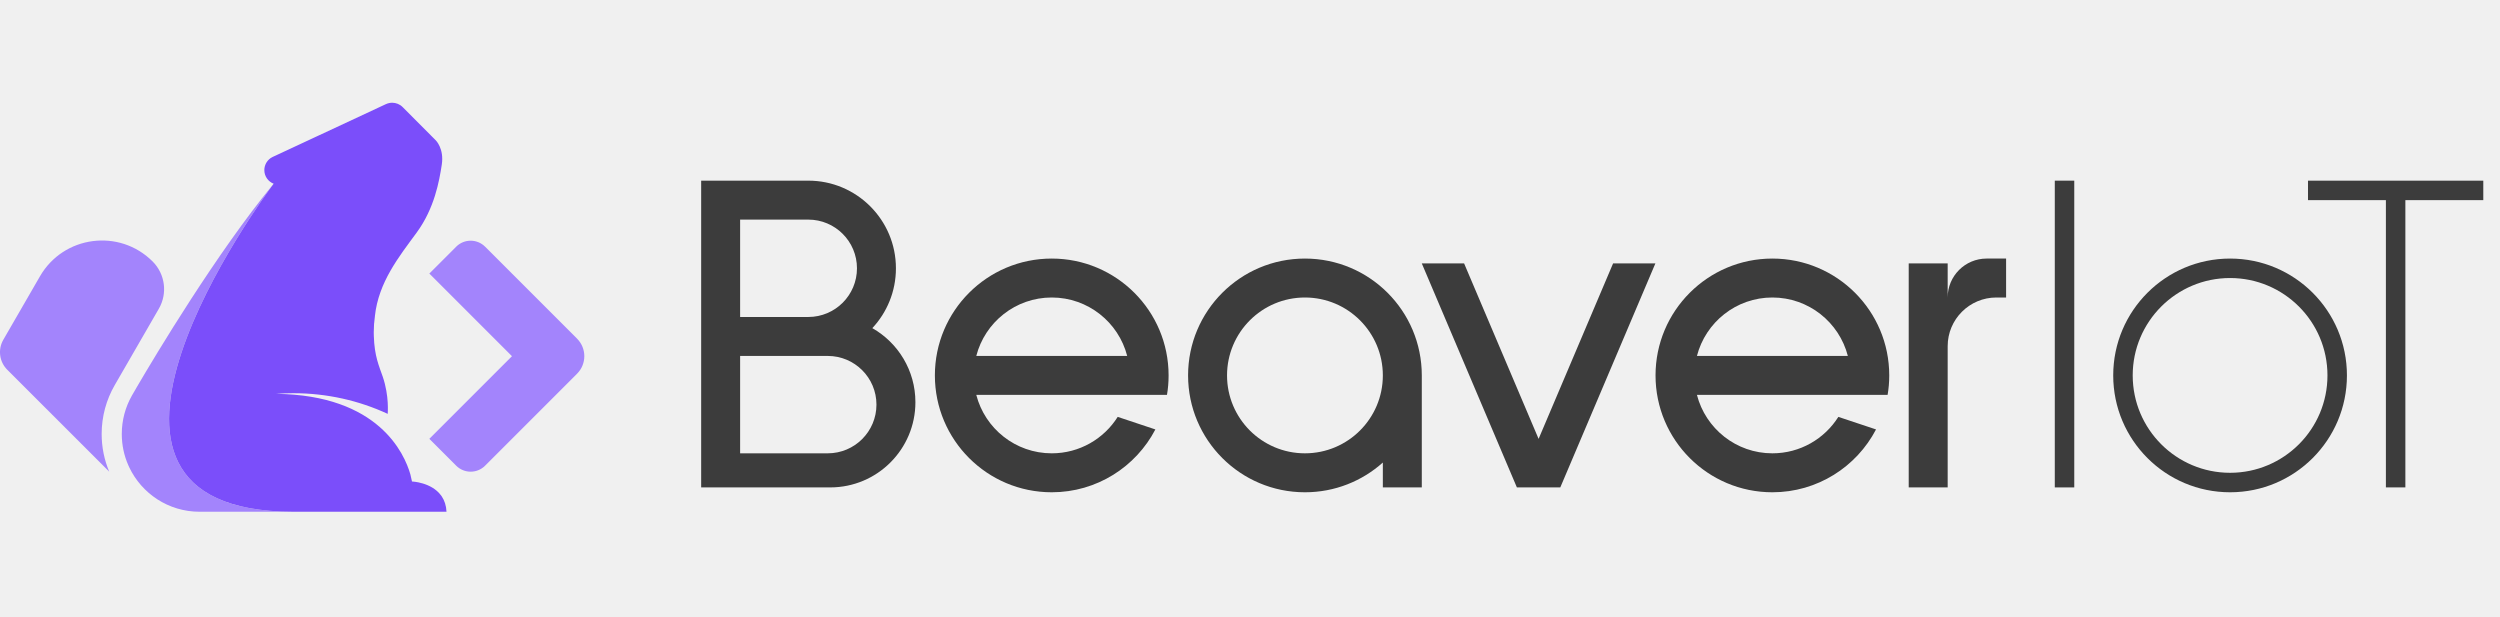
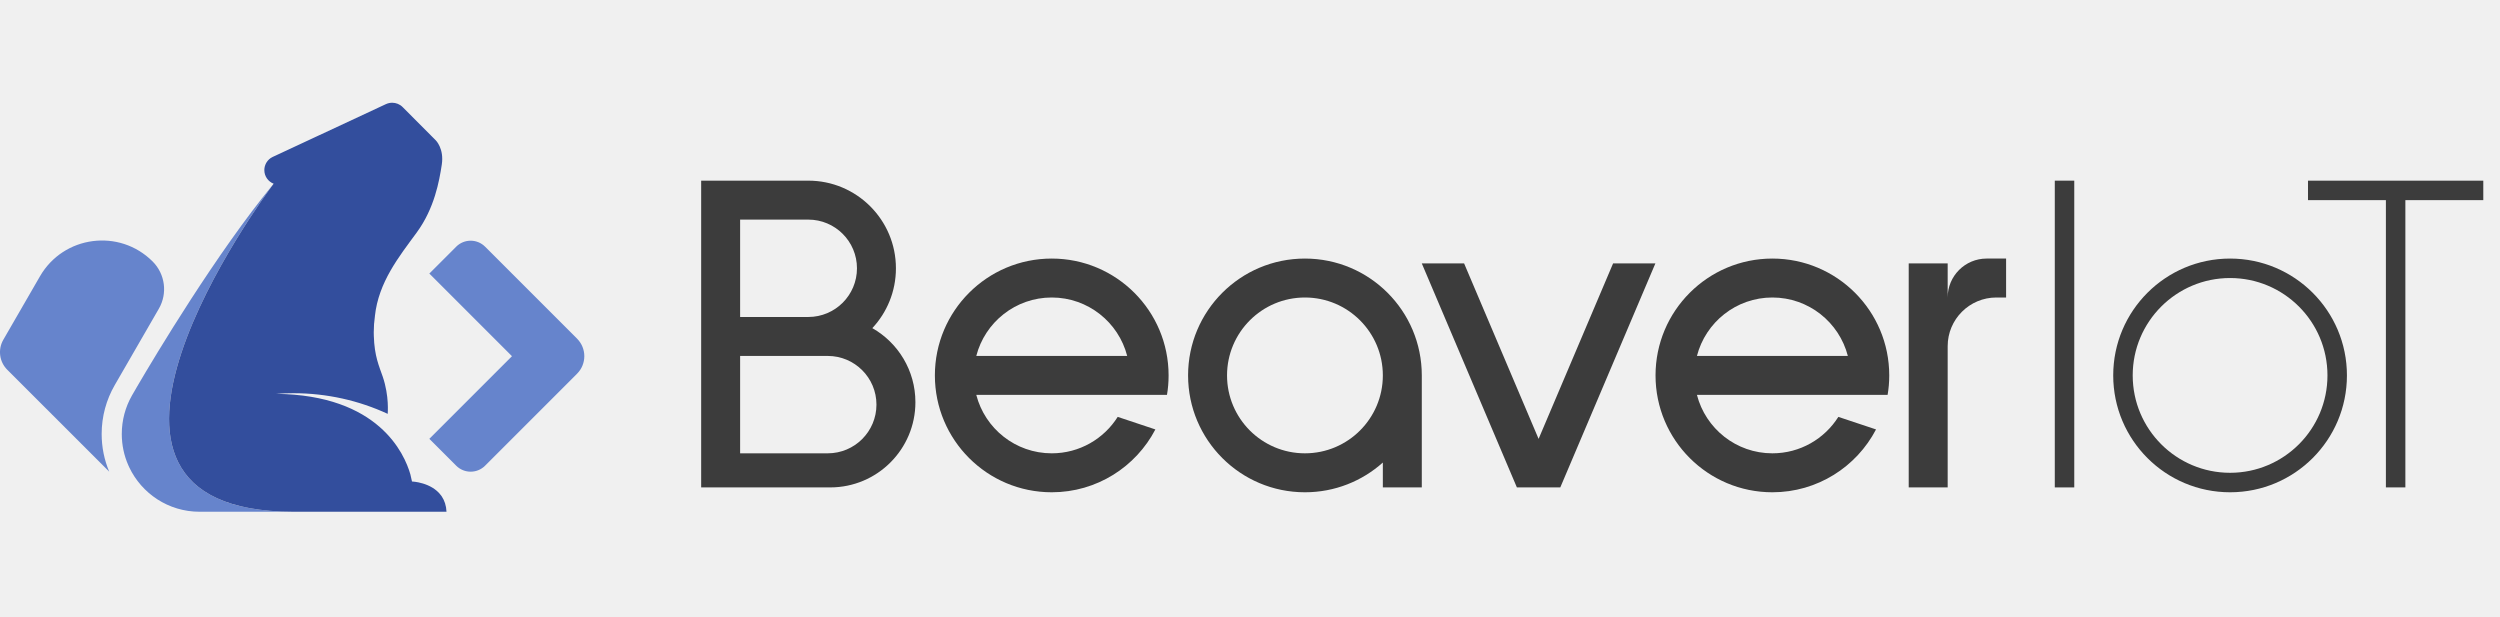
<svg xmlns="http://www.w3.org/2000/svg" width="146" height="36" viewBox="0 0 146 36" fill="none">
  <g clip-path="url(#clip0_941_44411)">
    <path d="M68.246 21.924C68.246 18.155 65.191 15.1 61.422 15.1C57.652 15.1 54.597 18.155 54.597 21.924C54.597 25.694 57.652 28.749 61.422 28.749C64.053 28.749 66.336 27.26 67.474 25.079L65.274 24.346C64.469 25.624 63.045 26.474 61.422 26.474C59.302 26.474 57.52 25.024 57.015 23.062H68.151C68.215 22.692 68.246 22.312 68.246 21.924ZM57.015 20.787C57.52 18.825 59.302 17.374 61.422 17.374C63.542 17.374 65.323 18.825 65.828 20.787H57.015Z" fill="#3C3C3C" />
    <path d="M110.332 21.924C110.332 18.155 107.277 15.1 103.507 15.1C99.738 15.1 96.683 18.155 96.683 21.924C96.683 25.694 99.738 28.749 103.507 28.749C106.138 28.749 108.421 27.26 109.56 25.079L107.36 24.346C106.554 25.624 105.13 26.474 103.507 26.474C101.387 26.474 99.606 25.024 99.101 23.062H110.236C110.3 22.692 110.332 22.312 110.332 21.924ZM99.101 20.787C99.606 18.825 101.387 17.374 103.507 17.374C105.627 17.374 107.409 18.825 107.914 20.787H99.101Z" fill="#3C3C3C" />
    <path d="M130.237 15.1C126.467 15.1 123.412 18.155 123.412 21.924C123.412 25.694 126.467 28.749 130.237 28.749C134.006 28.749 137.061 25.694 137.061 21.924C137.061 18.155 134.006 15.1 130.237 15.1ZM130.237 27.611C127.096 27.611 124.55 25.065 124.55 21.924C124.55 18.784 127.096 16.237 130.237 16.237C133.377 16.237 135.924 18.782 135.924 21.924C135.924 25.066 133.377 27.611 130.237 27.611Z" fill="#3C3C3C" />
    <path d="M76.208 15.1C72.439 15.1 69.384 18.155 69.384 21.924C69.384 25.694 72.439 28.749 76.208 28.749C77.957 28.749 79.55 28.093 80.758 27.012V28.464H83.033V21.924C83.033 18.155 79.978 15.1 76.208 15.1ZM76.208 26.474C73.696 26.474 71.659 24.437 71.659 21.924C71.659 19.412 73.696 17.374 76.208 17.374C78.721 17.374 80.758 19.412 80.758 21.924C80.758 24.437 78.721 26.474 76.208 26.474Z" fill="#3C3C3C" />
    <path d="M50.944 19.163C51.799 18.247 52.322 17.02 52.322 15.668C52.322 12.842 50.03 10.55 47.204 10.55H40.948V28.465H48.483C49.857 28.465 51.102 27.907 52.001 27.007C52.902 26.107 53.46 24.862 53.46 23.488C53.46 21.635 52.446 20.018 50.944 19.163ZM43.223 12.825H47.204C48.775 12.825 50.047 14.098 50.047 15.668C50.047 16.454 49.729 17.164 49.215 17.679C48.7 18.193 47.989 18.512 47.204 18.512H43.223V12.825ZM50.352 25.641C49.838 26.155 49.126 26.474 48.341 26.474H43.223V20.787H48.341C49.912 20.787 51.185 22.06 51.185 23.63C51.185 24.416 50.866 25.126 50.352 25.641Z" fill="#3C3C3C" />
    <path d="M117.156 15.1V17.374H116.588C115.017 17.374 113.744 18.647 113.744 20.218V28.464H111.469V15.384H113.744V17.374C113.744 16.117 114.762 15.1 116.019 15.1H117.156Z" fill="#3C3C3C" />
    <path d="M96.674 15.384L91.121 28.465H88.586L83.033 15.384H85.504L89.854 25.631L94.204 15.384H96.674Z" fill="#3C3C3C" />
    <path d="M121.137 10.55H120V28.465H121.137V10.55Z" fill="#3C3C3C" />
    <path d="M145.024 10.55V11.687H140.474V28.465H139.336V11.687H134.787V10.55H145.024Z" fill="#3C3C3C" />
-     <path d="M17.145 29.886H11.653C9.836 29.886 8.269 28.82 7.543 27.28C7.525 27.241 7.506 27.2 7.489 27.159C7.245 26.604 7.112 25.991 7.112 25.346C7.112 24.532 7.326 23.768 7.7 23.108L8.021 22.553C9.073 20.757 12.638 14.798 15.963 10.752C15.408 11.495 1.811 29.886 17.145 29.886Z" fill="#A384FC" />
-     <path d="M26.075 29.886H17.144C1.812 29.886 15.409 11.495 15.963 10.752C15.966 10.748 15.968 10.744 15.971 10.742C15.977 10.733 15.981 10.729 15.981 10.729C15.662 10.605 15.437 10.296 15.437 9.934C15.437 9.787 15.475 9.649 15.541 9.527C15.546 9.515 15.553 9.503 15.561 9.492C15.646 9.351 15.771 9.237 15.922 9.165C15.935 9.159 15.95 9.152 15.965 9.146L22.54 6.08C22.657 6.026 22.791 6 22.902 6C23.126 6 23.347 6.085 23.512 6.251L25.448 8.194C25.448 8.194 25.947 8.678 25.799 9.623C25.652 10.57 25.378 12.157 24.335 13.581C23.293 15.002 22.109 16.476 21.895 18.453C21.895 18.456 21.895 18.459 21.895 18.463C21.85 18.773 21.827 19.091 21.827 19.414C21.827 19.48 21.827 19.545 21.831 19.61C21.831 19.61 21.831 19.61 21.831 19.612C21.864 20.808 22.146 21.393 22.352 21.998C22.745 23.151 22.638 24.152 22.642 24.169C20.965 23.394 19.097 22.963 17.13 22.963C16.791 22.963 16.454 22.975 16.121 23.001C22.11 23.068 23.619 26.492 23.965 27.7C23.965 27.703 23.967 27.706 23.967 27.709C23.996 27.837 24.027 27.971 24.059 28.114C24.059 28.116 24.059 28.119 24.059 28.119C24.059 28.119 25.193 28.16 25.761 28.938C25.773 28.956 25.787 28.973 25.799 28.991C25.954 29.224 26.06 29.518 26.076 29.89L26.075 29.886Z" fill="#7B4EFA" />
-     <path d="M8.914 15.271C9.646 16.003 9.795 17.133 9.277 18.029L6.698 22.495C6.698 22.495 6.694 22.501 6.693 22.504C6.213 23.341 5.937 24.311 5.937 25.344C5.937 26.125 6.093 26.867 6.377 27.544L0.424 21.593C-0.04 21.129 -0.134 20.411 0.193 19.843L2.333 16.138C3.708 13.756 6.969 13.326 8.914 15.271Z" fill="#A384FC" />
-     <path d="M33.699 21.827L28.33 27.196C27.864 27.663 27.108 27.663 26.641 27.196L25.073 25.628L29.899 20.802L25.073 15.975L26.641 14.407C27.108 13.94 27.864 13.94 28.33 14.407L33.699 19.776C34.266 20.342 34.266 21.26 33.699 21.826V21.827Z" fill="#A384FC" />
+     <path d="M17.145 29.886H11.653C9.836 29.886 8.269 28.82 7.543 27.28C7.525 27.241 7.506 27.2 7.489 27.159C7.245 26.604 7.112 25.991 7.112 25.346C7.112 24.532 7.326 23.768 7.7 23.108L8.021 22.553C9.073 20.757 12.638 14.798 15.963 10.752C15.408 11.495 1.811 29.886 17.145 29.886Z" fill="#6684CC" />
+     <path d="M26.075 29.886H17.144C1.812 29.886 15.409 11.495 15.963 10.752C15.966 10.748 15.968 10.744 15.971 10.742C15.977 10.733 15.981 10.729 15.981 10.729C15.662 10.605 15.437 10.296 15.437 9.934C15.437 9.787 15.475 9.649 15.541 9.527C15.546 9.515 15.553 9.503 15.561 9.492C15.646 9.351 15.771 9.237 15.922 9.165C15.935 9.159 15.95 9.152 15.965 9.146L22.54 6.08C22.657 6.026 22.791 6 22.902 6C23.126 6 23.347 6.085 23.512 6.251L25.448 8.194C25.448 8.194 25.947 8.678 25.799 9.623C25.652 10.57 25.378 12.157 24.335 13.581C23.293 15.002 22.109 16.476 21.895 18.453C21.895 18.456 21.895 18.459 21.895 18.463C21.85 18.773 21.827 19.091 21.827 19.414C21.827 19.48 21.827 19.545 21.831 19.61C21.831 19.61 21.831 19.61 21.831 19.612C21.864 20.808 22.146 21.393 22.352 21.998C22.745 23.151 22.638 24.152 22.642 24.169C20.965 23.394 19.097 22.963 17.13 22.963C16.791 22.963 16.454 22.975 16.121 23.001C22.11 23.068 23.619 26.492 23.965 27.7C23.965 27.703 23.967 27.706 23.967 27.709C23.996 27.837 24.027 27.971 24.059 28.114C24.059 28.116 24.059 28.119 24.059 28.119C24.059 28.119 25.193 28.16 25.761 28.938C25.773 28.956 25.787 28.973 25.799 28.991C25.954 29.224 26.06 29.518 26.076 29.89L26.075 29.886Z" fill="#334E9D" />
+     <path d="M8.914 15.271C9.646 16.003 9.795 17.133 9.277 18.029L6.698 22.495C6.698 22.495 6.694 22.501 6.693 22.504C6.213 23.341 5.937 24.311 5.937 25.344C5.937 26.125 6.093 26.867 6.377 27.544L0.424 21.593C-0.04 21.129 -0.134 20.411 0.193 19.843L2.333 16.138C3.708 13.756 6.969 13.326 8.914 15.271Z" fill="#6684CC" />
+     <path d="M33.699 21.827L28.33 27.196C27.864 27.663 27.108 27.663 26.641 27.196L25.073 25.628L29.899 20.802L25.073 15.975L26.641 14.407C27.108 13.94 27.864 13.94 28.33 14.407L33.699 19.776C34.266 20.342 34.266 21.26 33.699 21.826V21.827Z" fill="#6684CC" />
  </g>
  <defs>
    <clipPath id="clip0_941_44411">
      <rect width="145.024" height="24" fill="white" transform="translate(0 6)" />
    </clipPath>
  </defs>
</svg>
